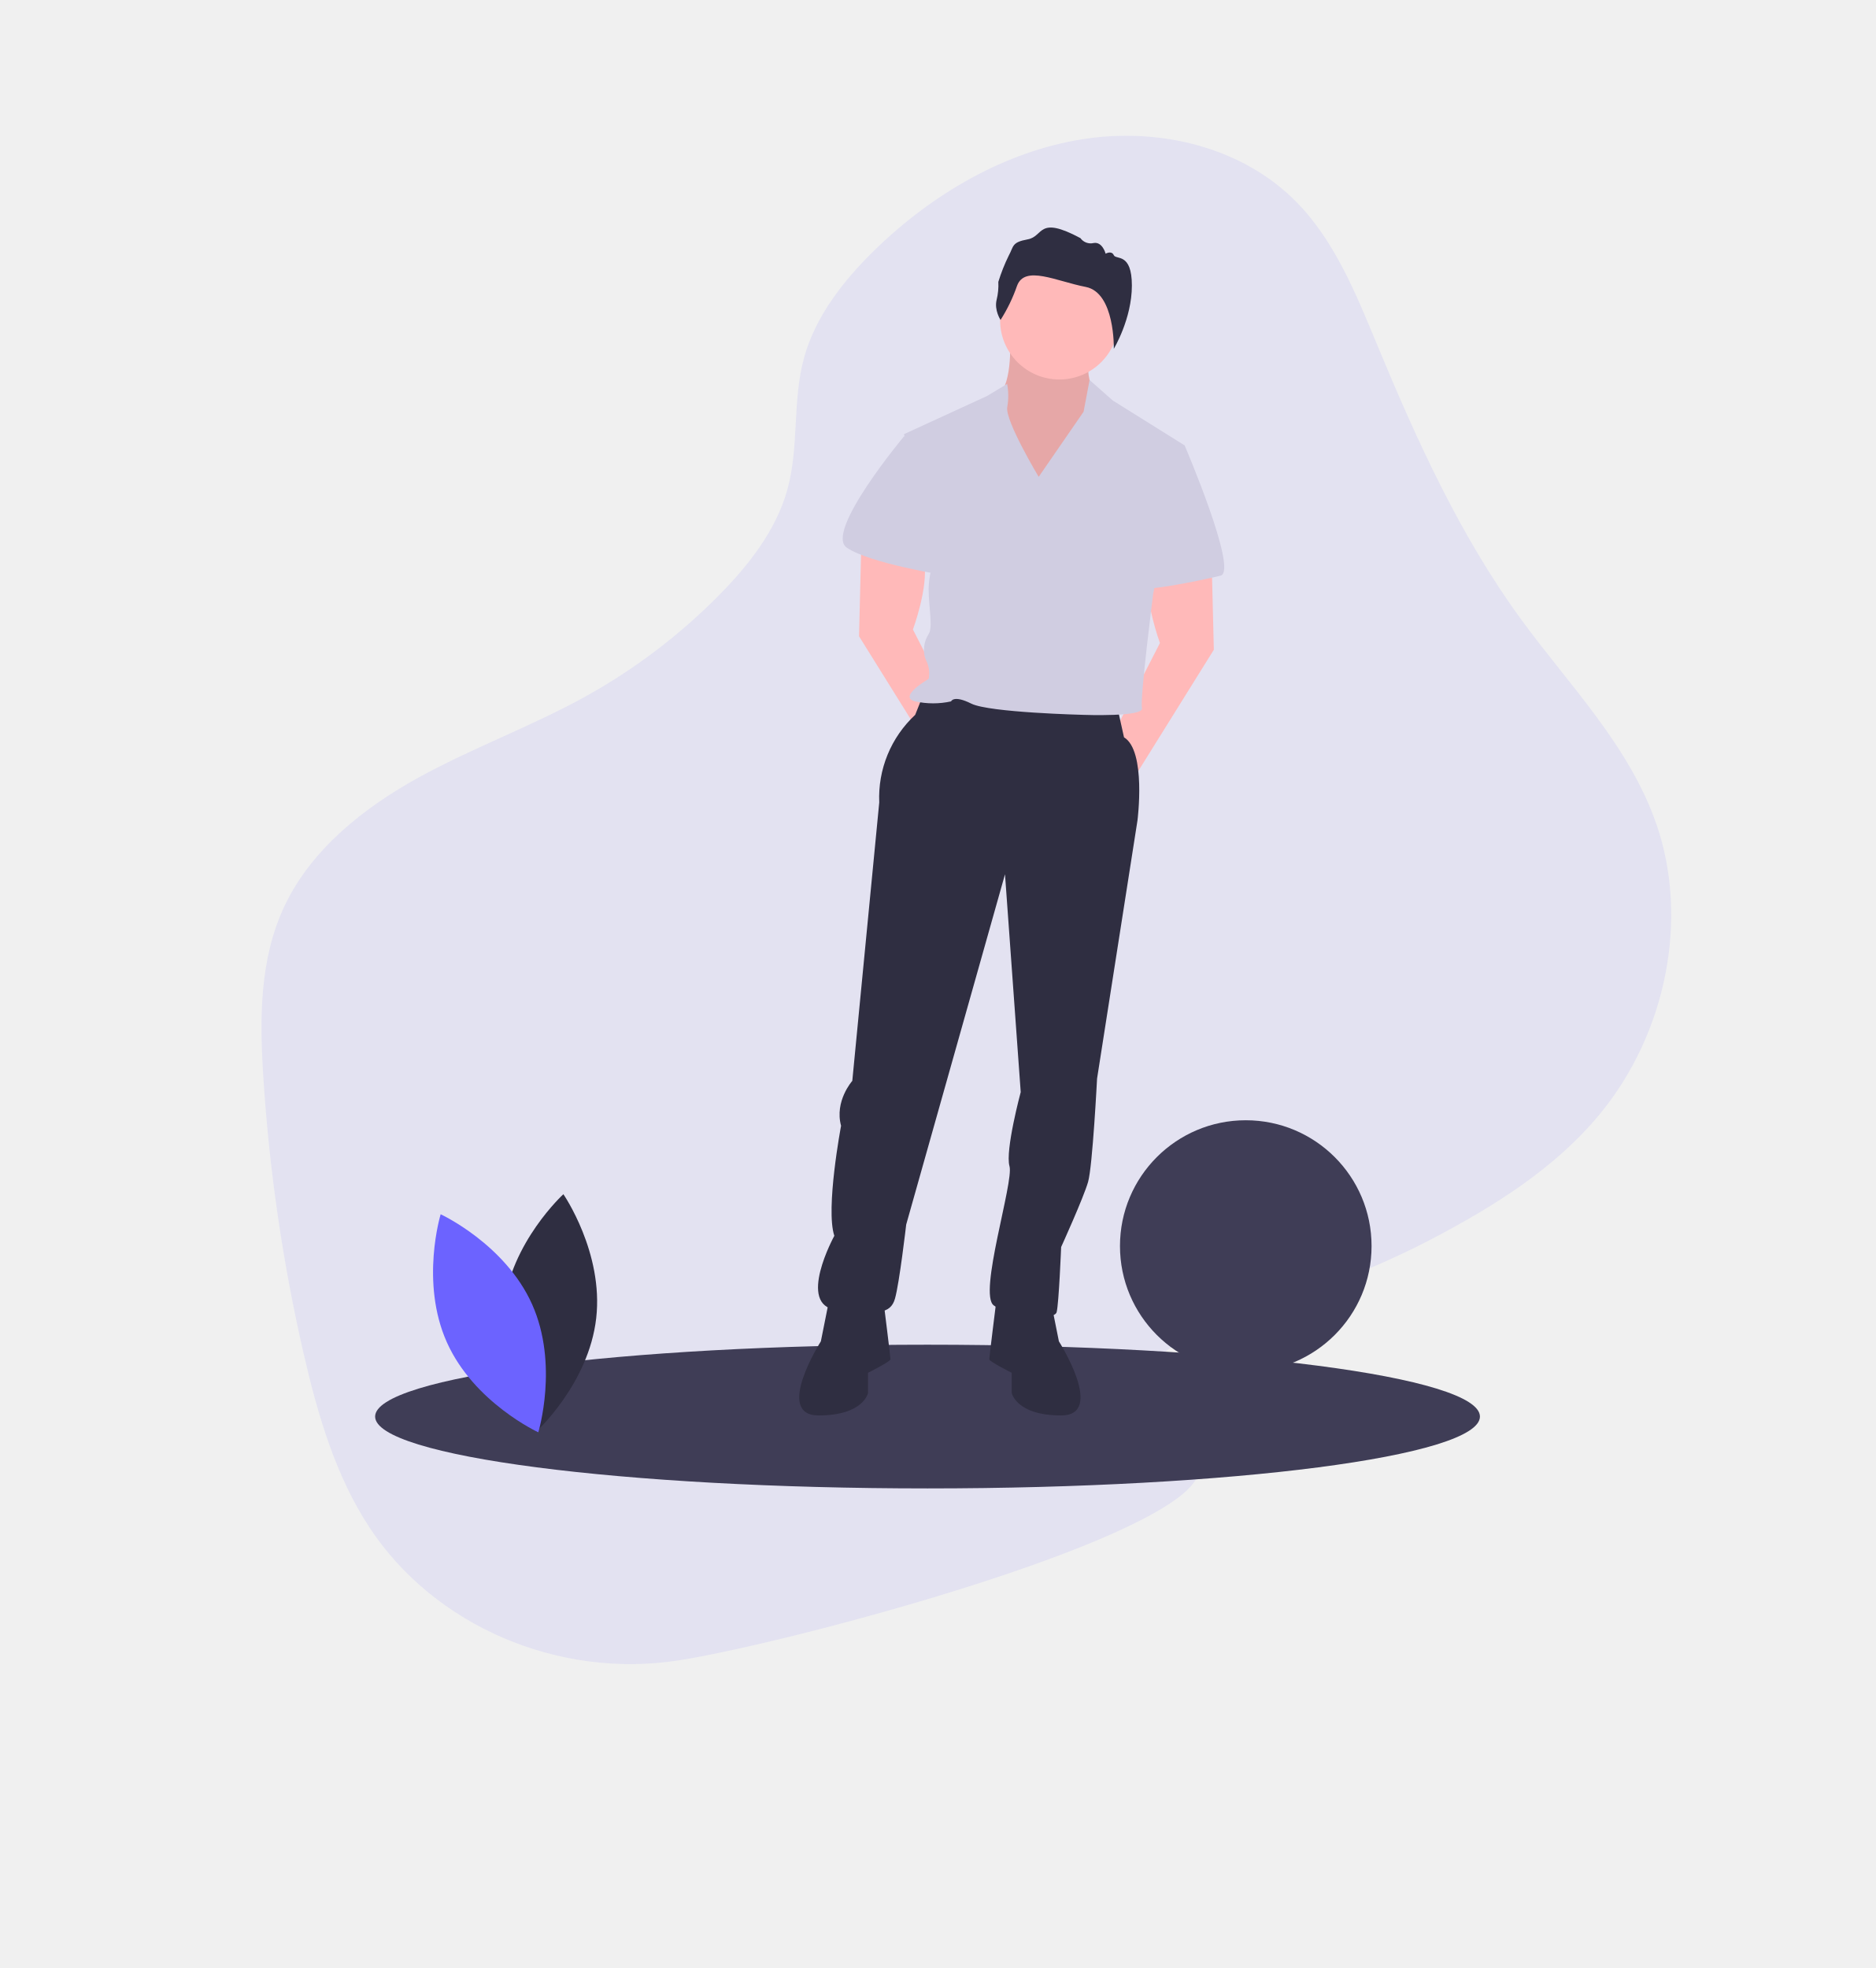
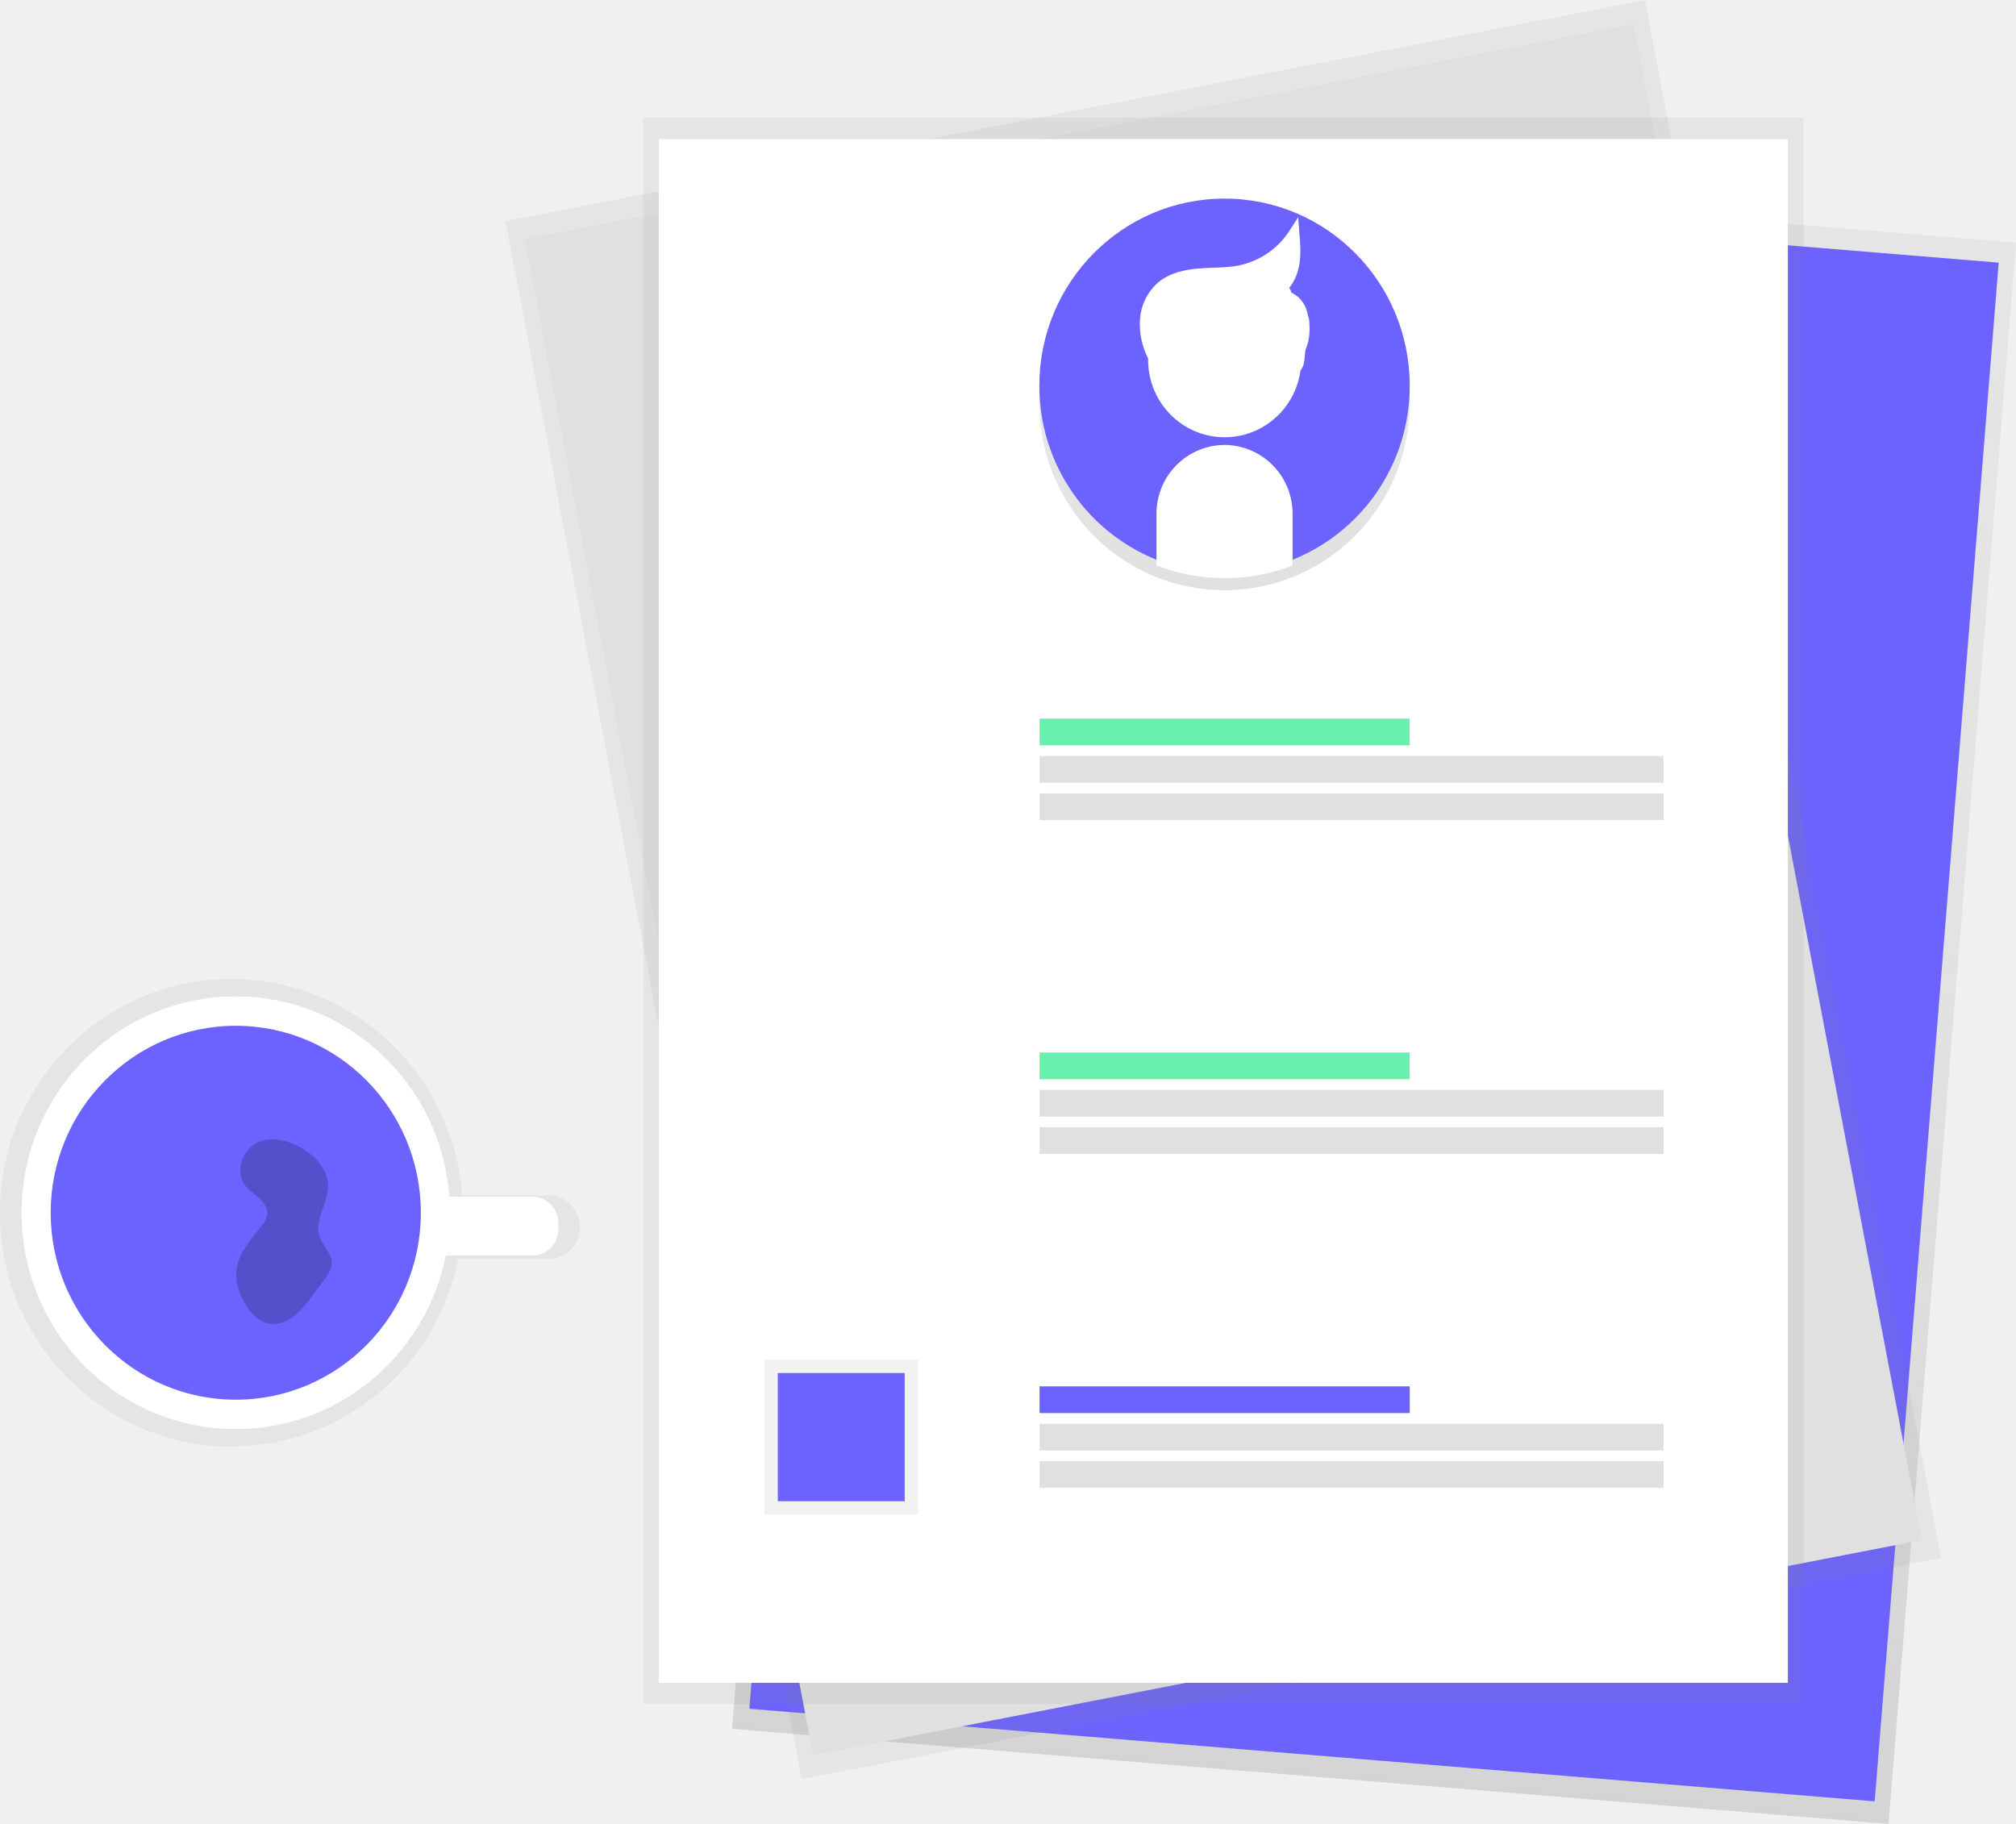
- <svg xmlns="http://www.w3.org/2000/svg" width="365" height="383" viewBox="0 0 365 383" fill="none">
-   <path opacity="0.1" d="M278.522 241.183C290.644 234.825 302.647 227.392 311.41 216.716C324.295 201.021 328.652 178.864 322.416 160.61C317.14 145.135 305.331 133.354 295.835 120.297C284.133 104.215 275.762 85.816 268.069 67.272C263.934 57.311 259.816 47.016 252.369 39.393C242.029 28.81 226.02 24.713 210.833 27.066C195.646 29.418 181.361 37.747 170.071 48.804C164.064 54.688 158.673 61.621 156.473 69.621C154.144 78.085 155.566 87.015 153.175 95.466C150.96 103.298 145.645 110.05 139.846 115.913C132.274 123.568 123.661 130.117 114.261 135.367C103.609 141.309 92.132 145.443 81.463 151.316C70.794 157.189 60.57 165.292 55.356 176.347C50.453 186.74 50.527 198.434 51.242 209.552C52.393 227.716 55.022 245.757 59.101 263.494C61.844 275.383 65.321 287.266 71.914 297.282C84.519 316.435 108.682 326.803 132.12 323.122C151.538 320.07 214.35 303.607 230.009 290.885C244.288 279.284 213.067 268.523 230.009 261.203C246.172 254.229 262.689 249.484 278.522 241.183Z" fill="#6C63FF" />
-   <path d="M180.5 289.666C239.871 289.666 288 283.405 288 275.682C288 267.959 239.871 261.699 180.5 261.699C121.129 261.699 73 267.959 73 275.682C73 283.405 121.129 289.666 180.5 289.666Z" fill="#3F3D56" />
-   <path d="M242.431 266.976C255.95 266.976 266.91 256.017 266.91 242.497C266.91 228.977 255.95 218.018 242.431 218.018C228.911 218.018 217.951 228.977 217.951 242.497C217.951 256.017 228.911 266.976 242.431 266.976Z" fill="#3F3D56" />
-   <path d="M196.451 64.397C196.451 64.397 197.325 73.137 194.703 76.632C192.081 80.128 201.257 101.978 201.257 101.978L214.367 77.507C214.367 77.507 209.997 74.885 212.619 67.456L196.451 64.397Z" fill="#FFB9B9" />
-   <path opacity="0.1" d="M196.451 64.397C196.451 64.397 197.325 73.137 194.703 76.632C192.081 80.128 201.257 101.978 201.257 101.978L214.367 77.507C214.367 77.507 209.997 74.885 212.619 67.456L196.451 64.397Z" fill="black" />
-   <path d="M235.779 108.533L236.216 126.45L219.611 153.106L216.552 143.055L225.729 125.139C225.729 125.139 222.67 116.836 223.544 112.029C224.418 107.222 235.779 108.533 235.779 108.533Z" fill="#FFB9B9" />
-   <path d="M167.609 105.911L167.172 123.828L183.778 150.484L186.837 140.433L177.66 122.517C177.66 122.517 180.719 114.214 179.845 109.407C178.971 104.6 167.609 105.911 167.609 105.911Z" fill="#FFB9B9" />
-   <path d="M179.844 134.752L178.096 139.122C175.766 141.287 173.934 143.932 172.726 146.875C171.519 149.818 170.966 152.987 171.104 156.165L165.86 210.352C165.86 210.352 162.364 214.285 163.675 219.092C163.675 219.092 160.616 235.261 162.364 240.504C162.364 240.504 154.936 254.051 162.801 254.925C170.667 255.799 173.289 255.799 174.163 252.74C175.037 249.681 176.348 238.319 176.348 238.319L195.576 170.149L198.635 212.537C198.635 212.537 195.576 223.899 196.45 226.958C197.324 230.017 190.332 251.866 193.391 254.051C196.45 256.236 205.19 257.11 205.627 255.362C206.064 253.614 206.501 242.689 206.501 242.689C206.501 242.689 210.871 233.076 211.745 230.017C212.618 226.958 213.492 209.915 213.492 209.915L221.358 159.661C221.358 159.661 223.106 146.114 218.736 143.492L216.988 135.626L179.844 134.752Z" fill="#2F2E41" />
-   <path d="M161.491 252.303L159.743 261.043C159.743 261.043 150.567 275.464 159.306 275.464C168.046 275.464 168.92 271.094 168.92 271.094V267.161C168.92 267.161 173.29 264.976 173.29 264.539C173.29 264.102 171.979 253.614 171.979 253.614L161.491 252.303Z" fill="#2F2E41" />
-   <path d="M204.316 252.303L206.064 261.043C206.064 261.043 215.241 275.464 206.501 275.464C197.761 275.464 196.887 271.094 196.887 271.094V267.161C196.887 267.161 192.518 264.976 192.518 264.539C192.518 264.102 193.829 253.614 193.829 253.614L204.316 252.303Z" fill="#2F2E41" />
-   <path d="M206.153 73.855C212.521 73.855 217.683 68.693 217.683 62.326C217.683 55.958 212.521 50.797 206.153 50.797C199.786 50.797 194.624 55.958 194.624 62.326C194.624 68.693 199.786 73.855 206.153 73.855Z" fill="#FFB9B9" />
-   <path d="M202.131 92.801C202.131 92.801 195.576 81.876 196.013 79.254C196.282 77.752 196.275 76.214 195.992 74.714L192.08 77.07L175.911 84.498L182.466 106.348C182.466 106.348 180.718 111.155 180.718 114.651C180.718 118.147 181.592 122.08 180.718 123.391C179.844 124.702 179.407 126.887 180.281 128.635C180.803 129.721 180.956 130.949 180.718 132.13C180.718 132.13 174.6 135.626 178.096 136.5C180.399 137.008 182.785 137.008 185.088 136.5C185.088 136.5 185.525 135.189 189.021 136.937C192.517 138.685 210.87 139.122 210.87 139.122C210.87 139.122 222.669 139.559 222.232 137.811C221.795 136.063 224.417 115.525 224.417 115.525L230.535 86.683L216.551 77.944L212.035 73.956L210.87 80.128L202.131 92.801Z" fill="#D0CDE1" />
-   <path d="M178.97 84.935H175.911C175.911 84.935 160.398 103.507 164.768 106.566C169.138 109.625 184.214 112.029 184.214 112.029C184.214 112.029 182.903 84.935 178.97 84.935Z" fill="#D0CDE1" />
-   <path d="M226.602 86.683H230.535C230.535 86.683 241.023 111.155 237.527 112.029C234.031 112.903 221.358 115.525 221.358 114.214C221.358 112.903 226.602 86.683 226.602 86.683Z" fill="#D0CDE1" />
-   <path d="M194.711 62.264C194.711 62.264 193.46 60.388 193.941 58.367C194.229 57.22 194.342 56.036 194.278 54.855C194.816 53.104 195.492 51.399 196.299 49.755C197.309 47.927 196.828 47.157 200.003 46.58C203.179 46.002 201.88 41.865 210.251 46.339C210.533 46.733 210.926 47.035 211.38 47.207C211.834 47.378 212.328 47.411 212.801 47.301C214.533 46.965 215.158 49.37 215.158 49.37C215.158 49.37 216.313 48.697 216.746 49.659C217.179 50.621 220.266 49.081 220.266 55.576C220.266 62.071 216.753 67.873 216.753 67.873C216.753 67.873 217.011 56.948 211.285 55.841C205.56 54.735 199.402 51.511 197.91 55.649C197.105 57.971 196.032 60.191 194.711 62.264V62.264Z" fill="#2F2E41" />
-   <path d="M97.979 254.477C96.523 267.233 104.365 278.603 104.365 278.603C104.365 278.603 114.568 269.292 116.023 256.536C117.479 243.78 109.637 232.41 109.637 232.41C109.637 232.41 99.435 241.721 97.979 254.477Z" fill="#2F2E41" />
-   <path d="M103.541 253.819C108.788 265.536 104.754 278.746 104.754 278.746C104.754 278.746 92.213 272.959 86.966 261.241C81.719 249.524 85.753 236.313 85.753 236.313C85.753 236.313 98.294 242.101 103.541 253.819Z" fill="#6C63FF" />
+ <svg xmlns="http://www.w3.org/2000/svg" width="189" height="171" viewBox="0 0 189 171" fill="none">
+   <g clip-path="url(#clip0)">
+     <path d="M177.051 171L68.633 162.084L80.581 13.831L189 22.747L177.051 171Z" fill="url(#paint0_linear)" />
+     <path d="M175.751 168.884L70.254 160.205L81.881 15.947L187.379 24.624L175.751 168.884Z" fill="#6C63FF" />
+     <path d="M181.987 146.072L75.163 166.801L47.387 20.729L154.211 0L181.987 146.072Z" fill="url(#paint1_linear)" />
+     <path d="M180.174 144.384L76.228 164.555L49.2 22.416L153.145 2.247L180.174 144.384Z" fill="#E0E0E0" />
+     <path d="M169.076 11.033H60.299V159.776H169.076V11.033Z" fill="url(#paint2_linear)" />
+     <path d="M167.612 13.036H61.765V157.771H167.612V13.036Z" fill="white" />
+     <path d="M97.433 38.009C97.548 47.693 105.416 55.451 115.004 55.331C124.592 55.211 132.276 47.267 132.156 37.58C132.119 33.98 130.978 30.478 128.888 27.551C126.799 24.623 123.862 22.411 120.476 21.215L120.529 25.732C120.552 27.303 119.954 28.819 118.866 29.948C117.777 31.077 116.286 31.728 114.721 31.757C113.157 31.766 111.654 31.154 110.539 30.055C109.424 28.955 108.788 27.458 108.771 25.89L108.717 21.373C105.362 22.65 102.48 24.931 100.461 27.907C98.443 30.883 97.385 34.41 97.433 38.009Z" fill="url(#paint3_linear)" />
+     <path d="M132.163 36.163C132.163 26.476 124.39 18.619 114.8 18.619C105.21 18.619 97.438 26.472 97.438 36.163C97.431 39.764 98.53 43.279 100.584 46.233C102.639 49.186 105.549 51.433 108.921 52.67V48.153C108.92 46.585 109.538 45.08 110.639 43.968C111.741 42.855 113.237 42.225 114.8 42.215C116.364 42.225 117.859 42.855 118.961 43.968C120.063 45.08 120.68 46.585 120.679 48.153V52.672C124.051 51.435 126.962 49.187 129.017 46.234C131.071 43.28 132.169 39.764 132.163 36.163Z" fill="#6C63FF" />
+     <path d="M114.811 40.494C118.497 40.494 121.485 37.475 121.485 33.751C121.485 30.028 118.497 27.009 114.811 27.009C111.125 27.009 108.137 30.028 108.137 33.751C108.137 37.475 111.125 40.494 114.811 40.494Z" fill="white" stroke="white" stroke-miterlimit="10" />
+     <path d="M114.8 42.215C113.237 42.225 111.741 42.855 110.639 43.968C109.537 45.08 108.92 46.585 108.921 48.153V52.672C112.72 54.048 116.88 54.048 120.679 52.672V48.153C120.68 46.585 120.063 45.08 118.961 43.968C117.859 42.855 116.363 42.225 114.8 42.215Z" fill="white" stroke="white" stroke-miterlimit="10" />
+     <path d="M108.08 33.378C107.544 32.33 107.299 31.157 107.369 29.98C107.445 28.802 107.976 27.698 108.848 26.905C109.821 26.067 111.138 25.772 112.411 25.67C113.685 25.568 114.976 25.63 116.229 25.379C117.266 25.166 118.251 24.747 119.126 24.148C120 23.548 120.747 22.78 121.322 21.888C121.402 22.876 121.481 23.887 121.293 24.855C121.105 25.823 120.609 26.787 119.772 27.298C120.786 26.825 120.675 27.935 120.456 28.599C120.959 29.212 122.179 29.314 122.241 30.107C122.303 30.9 122.292 31.719 121.986 32.45C121.681 33.181 122.008 34.471 121.224 34.526" fill="white" />
+     <path d="M108.08 33.378C107.544 32.33 107.299 31.157 107.369 29.98C107.445 28.802 107.976 27.698 108.848 26.905C109.821 26.067 111.138 25.772 112.411 25.67C113.685 25.568 114.976 25.63 116.229 25.379C117.266 25.166 118.251 24.747 119.126 24.148C120 23.548 120.747 22.78 121.322 21.888C121.402 22.876 121.481 23.887 121.293 24.855C121.105 25.823 120.609 26.787 119.772 27.298C120.786 26.825 120.675 27.935 120.456 28.599C120.959 29.212 122.179 29.314 122.241 30.107C122.303 30.9 122.292 31.719 121.986 32.45C121.681 33.181 122.008 34.471 121.224 34.526" stroke="white" stroke-miterlimit="10" />
+     <path d="M120.143 27.151C120.143 27.151 124.793 27.562 121.484 34.544L120.143 27.151Z" fill="white" />
+     <path d="M86.057 127.473H71.68V141.997H86.057V127.473Z" fill="url(#paint4_linear)" />
+     <path d="M84.816 128.725H72.918V140.744H84.816V128.725Z" fill="#6C63FF" />
+     <path d="M132.162 67.374H97.459V69.879H132.162V67.374Z" fill="#69F0AE" />
+     <path d="M155.959 70.881H97.459V73.386H155.959V70.881Z" fill="#E0E0E0" />
+     <path d="M155.959 74.385H97.459V76.89H155.959V74.385Z" fill="#E0E0E0" />
+     <path d="M132.162 98.676H97.459V101.181H132.162V98.676Z" fill="#69F0AE" />
+     <path d="M155.959 102.18H97.459V104.685H155.959V102.18Z" fill="#E0E0E0" />
+     <path d="M155.959 105.687H97.459V108.192H155.959V105.687Z" fill="#E0E0E0" />
+     <path d="M132.162 129.976H97.459V132.481H132.162V129.976Z" fill="#6C63FF" />
+     <path d="M155.959 133.482H97.459V135.987H155.959V133.482Z" fill="#E0E0E0" />
+     <path d="M155.959 136.989H97.459V139.494H155.959V136.989Z" fill="#E0E0E0" />
+     <path d="M51.421 112.076H43.321C42.497 100.732 33.135 91.785 21.694 91.785C9.712 91.785 -0.007 101.596 -0.007 113.699C-0.007 125.803 9.705 135.614 21.694 135.614C32.207 135.614 40.972 128.063 42.951 118.028H51.412C52.199 118.028 52.954 117.714 53.51 117.156C54.067 116.598 54.379 115.841 54.379 115.052C54.379 114.263 54.067 113.506 53.51 112.948C52.954 112.39 52.199 112.076 51.412 112.076H51.421Z" fill="url(#paint5_linear)" />
+     <path d="M22.101 93.417C11.012 93.417 2.021 102.498 2.021 113.699C2.021 124.901 11.012 133.982 22.101 133.982C33.19 133.982 42.181 124.901 42.181 113.699C42.181 102.498 33.19 93.417 22.101 93.417ZM22.101 130.979C12.655 130.979 4.998 123.244 4.998 113.702C4.998 104.159 12.655 96.424 22.101 96.424C31.547 96.424 39.205 104.155 39.205 113.704C39.205 123.253 31.547 130.977 22.101 130.977V130.979Z" fill="white" />
+     <path d="M40.447 112.198H49.909C50.555 112.198 51.175 112.456 51.632 112.914C52.088 113.372 52.345 113.993 52.345 114.641V115.258C52.345 115.906 52.088 116.528 51.632 116.986C51.175 117.444 50.555 117.701 49.909 117.701H40.447V112.198Z" fill="white" />
+     <path d="M22.104 131.228C31.686 131.228 39.455 123.38 39.455 113.699C39.455 104.019 31.686 96.171 22.104 96.171C12.521 96.171 4.752 104.019 4.752 113.699C4.752 123.38 12.521 131.228 22.104 131.228Z" fill="#6C63FF" />
+     <path opacity="0.2" d="M24.041 107.164C22.688 107.874 22.035 109.829 22.934 111.077C23.293 111.572 23.82 111.901 24.278 112.309C24.736 112.718 25.124 113.289 25.044 113.897C24.966 114.268 24.794 114.613 24.546 114.899C23.636 116.107 22.513 117.255 22.218 118.743C21.953 120.093 22.44 121.505 23.233 122.627C23.676 123.264 24.271 123.855 25.022 124.059C25.852 124.281 26.751 123.988 27.458 123.48C28.164 122.971 28.684 122.269 29.203 121.579L30.409 119.971C30.739 119.527 31.074 119.054 31.109 118.503C31.151 117.557 30.268 116.849 29.966 115.954C29.409 114.292 30.947 112.576 30.741 110.832C30.425 108.199 26.373 105.931 24.041 107.164Z" fill="black" />
+   </g>
+   <defs>
+     <linearGradient id="paint0_linear" x1="122.813" y1="166.557" x2="134.911" y2="18.253" gradientUnits="userSpaceOnUse">
+       <stop stop-color="#808080" stop-opacity="0.25" />
+       <stop offset="0.54" stop-color="#808080" stop-opacity="0.12" />
+       <stop offset="1" stop-color="#808080" stop-opacity="0.1" />
+     </linearGradient>
+     <linearGradient id="paint1_linear" x1="115671" y1="113127" x2="94531.2" y2="3356.17" gradientUnits="userSpaceOnUse">
+       <stop stop-color="#808080" stop-opacity="0.25" />
+       <stop offset="0.54" stop-color="#808080" stop-opacity="0.12" />
+       <stop offset="1" stop-color="#808080" stop-opacity="0.1" />
+     </linearGradient>
+     <linearGradient id="paint2_linear" x1="56399.1" y1="107026" x2="56399.1" y2="7400.6" gradientUnits="userSpaceOnUse">
+       <stop stop-color="#808080" stop-opacity="0.25" />
+       <stop offset="0.54" stop-color="#808080" stop-opacity="0.12" />
+       <stop offset="1" stop-color="#808080" stop-opacity="0.1" />
+     </linearGradient>
+     <linearGradient id="paint3_linear" x1="115.901" y1="55.047" x2="114.121" y2="20.814" gradientUnits="userSpaceOnUse">
+       <stop stop-opacity="0.12" />
+       <stop offset="0.55" stop-opacity="0.09" />
+       <stop offset="1" stop-opacity="0.02" />
+     </linearGradient>
+     <linearGradient id="paint4_linear" x1="5192.58" y1="9414.06" x2="5192.58" y2="8464.19" gradientUnits="userSpaceOnUse">
+       <stop stop-color="#808080" stop-opacity="0.25" />
+       <stop offset="0.54" stop-color="#808080" stop-opacity="0.12" />
+       <stop offset="1" stop-color="#808080" stop-opacity="0.1" />
+     </linearGradient>
+     <linearGradient id="paint5_linear" x1="16098.3" y1="29705.5" x2="16098.3" y2="21055.3" gradientUnits="userSpaceOnUse">
+       <stop stop-color="#808080" stop-opacity="0.25" />
+       <stop offset="0.54" stop-color="#808080" stop-opacity="0.12" />
+       <stop offset="1" stop-color="#808080" stop-opacity="0.1" />
+     </linearGradient>
+     <clipPath id="clip0">
+       <rect width="189" height="171" fill="white" />
+     </clipPath>
+   </defs>
</svg>
